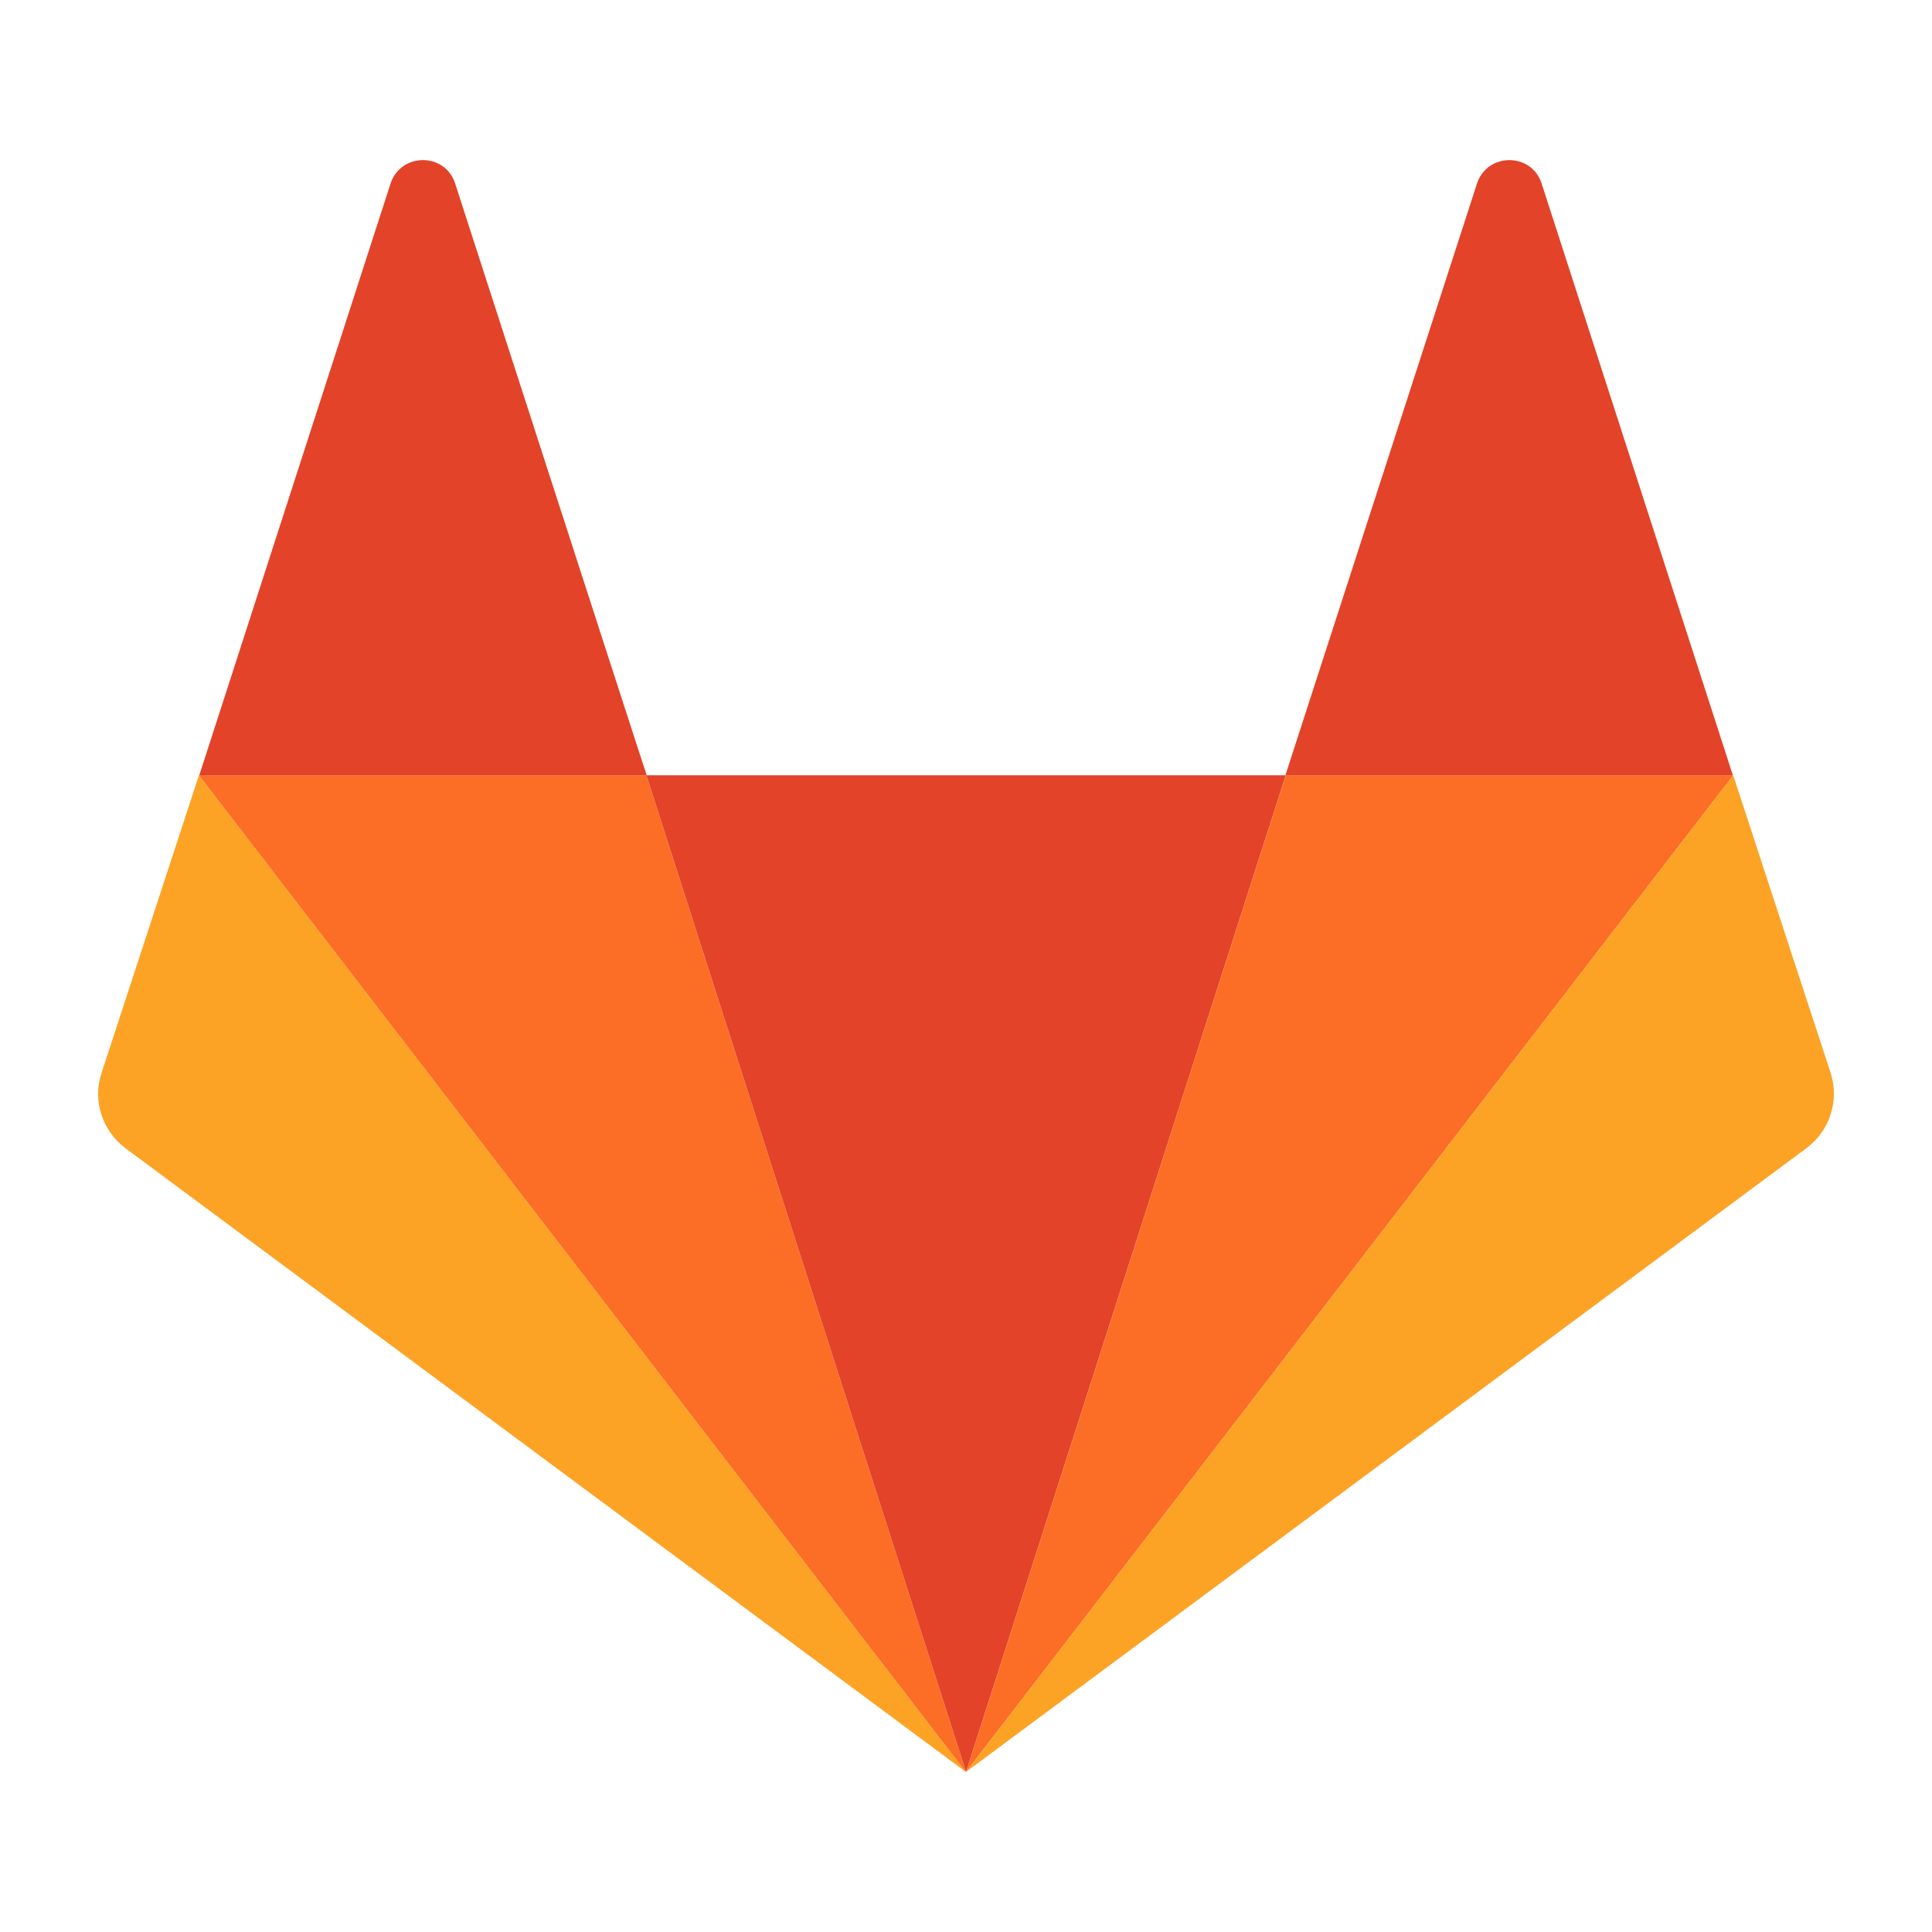
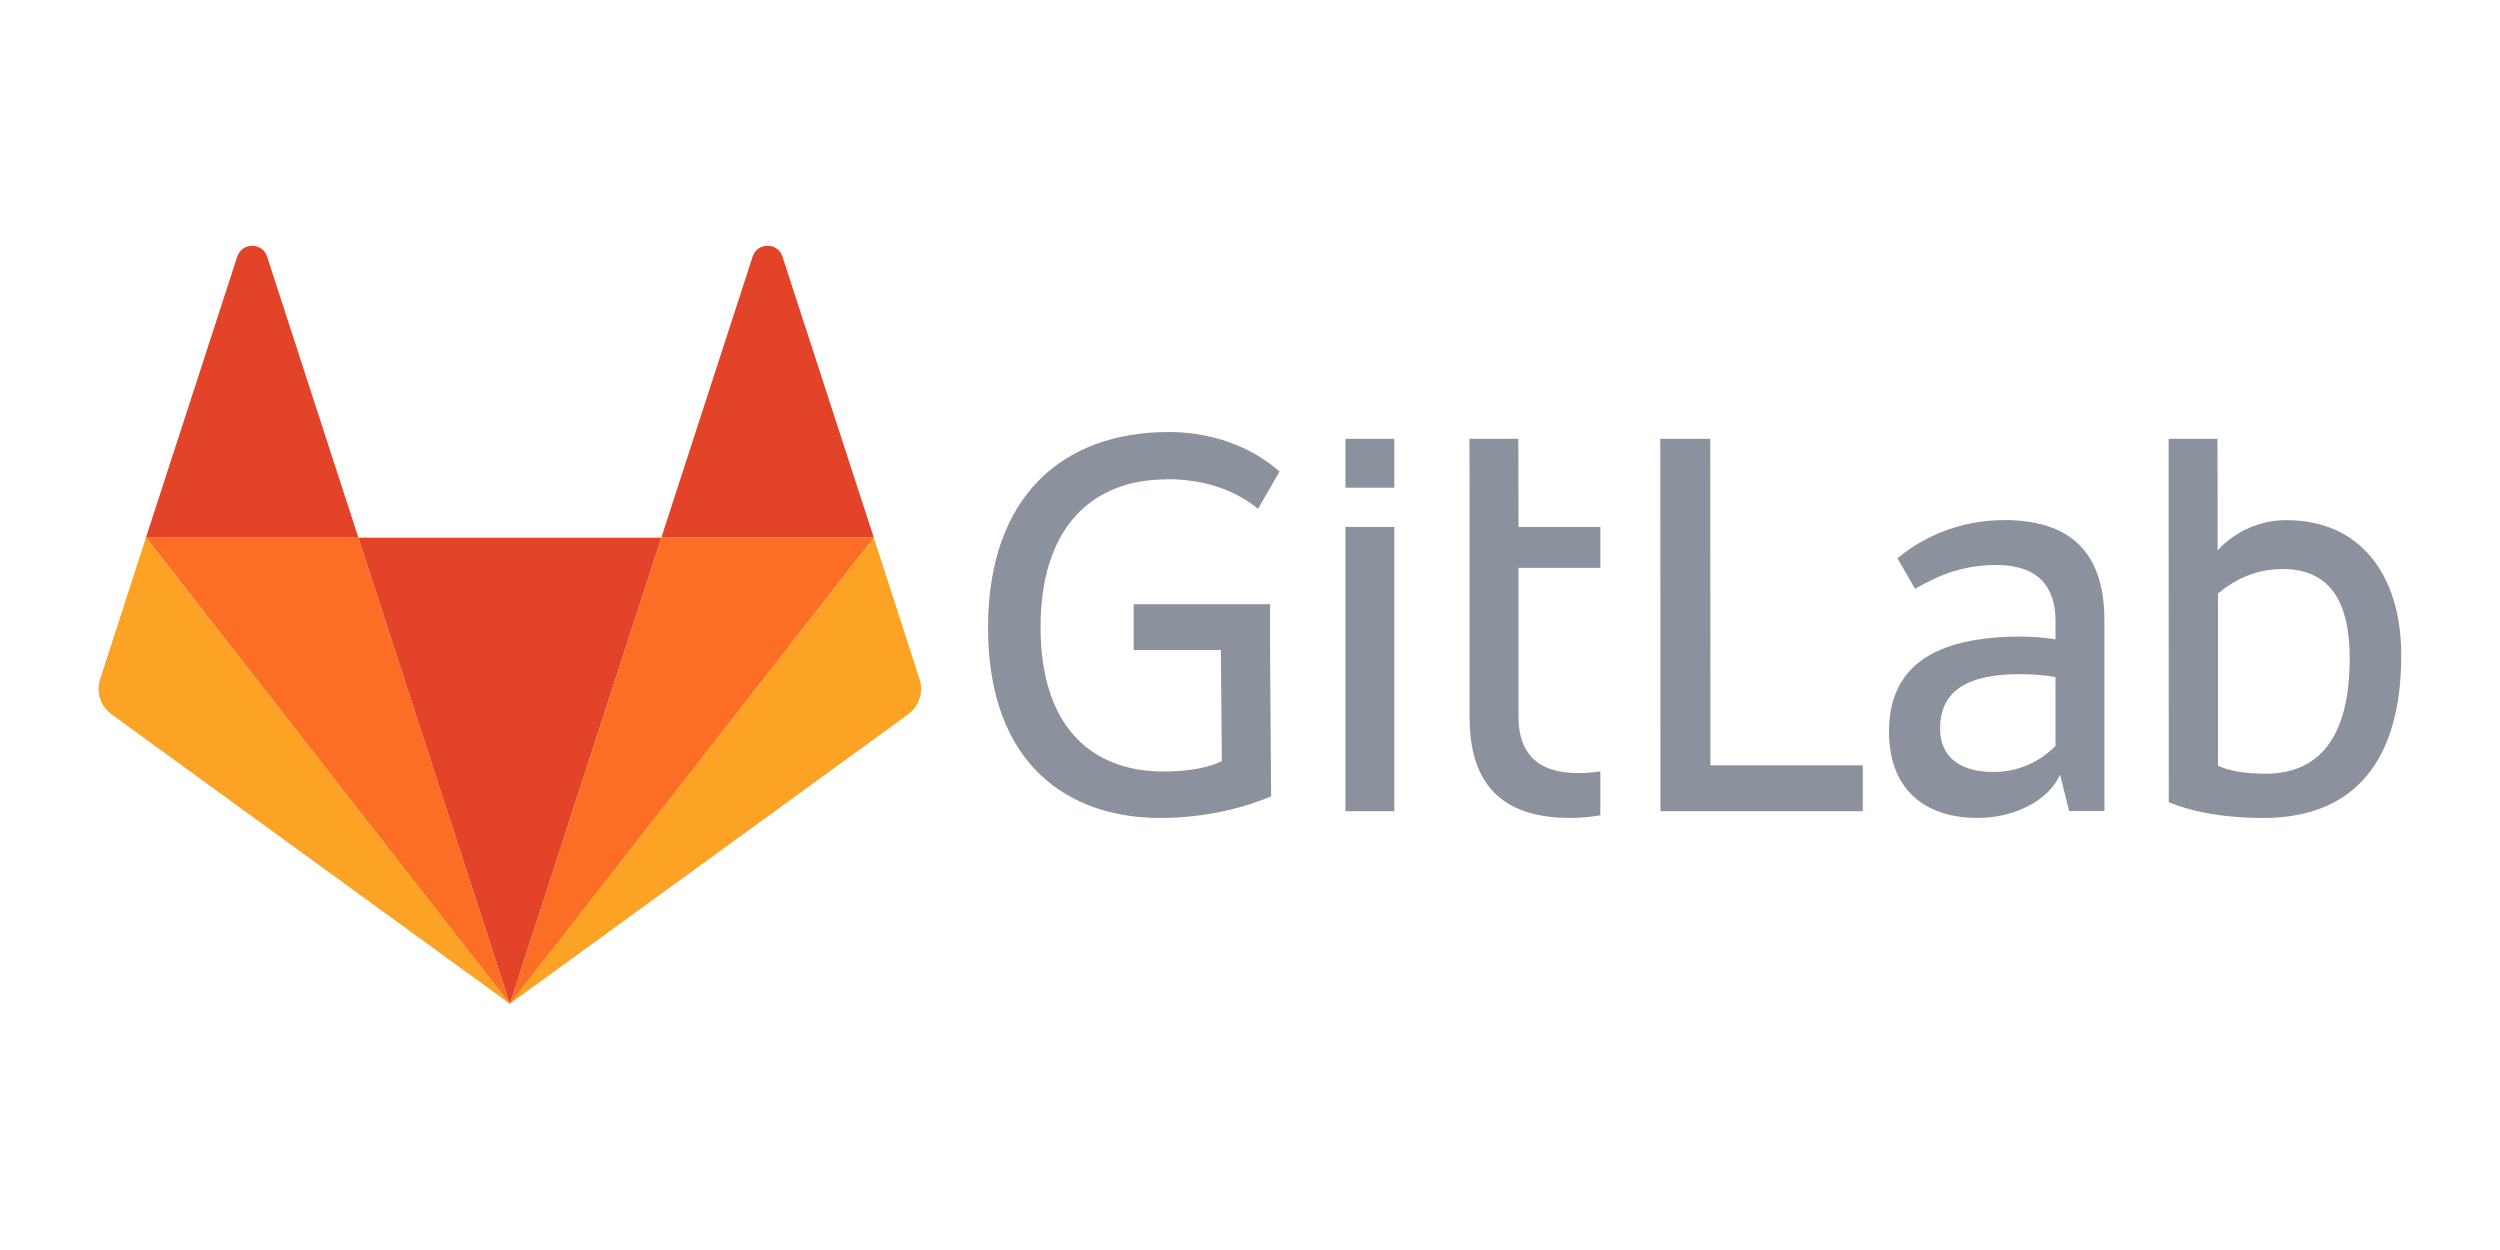
- <svg xmlns="http://www.w3.org/2000/svg" width="56" height="56" viewBox="0 0 56 56" fill="none">
-   <path d="M5.77 22.477L27.993 51.359L3.635 33.281C2.966 32.779 2.681 31.905 2.937 31.118L5.766 22.472L5.77 22.477Z" fill="#FCA326" />
-   <path d="M18.736 22.472L28.001 51.356L27.993 51.359L5.77 22.477L5.776 22.472H18.736Z" fill="#FC6D26" />
-   <path d="M37.267 22.472L28.002 51.359L28.001 51.356L18.736 22.472H18.746H37.258H37.267Z" fill="#E24329" />
-   <path d="M50.235 22.477L28.002 51.359L37.267 22.472H50.228L50.235 22.477Z" fill="#FC6D26" />
-   <path d="M53.068 31.118C53.313 31.905 53.038 32.779 52.36 33.281L28.002 51.359L50.235 22.477L50.238 22.472L53.068 31.118Z" fill="#FCA326" />
-   <path d="M44.677 5.296L50.228 22.472H37.268H37.258L42.819 5.296C43.133 4.422 44.371 4.422 44.677 5.296Z" fill="#E24329" />
-   <path d="M18.746 22.472H18.736H5.776L11.328 5.296C11.642 4.422 12.88 4.422 13.185 5.296C13.185 5.296 18.736 22.472 18.746 22.472Z" fill="#E24329" />
+ <svg xmlns="http://www.w3.org/2000/svg" width="120" height="60" fill-rule="evenodd">
+   <path d="M82.094 21.064h-2.4l.008 17.872h9.713v-2.2H82.1zm16.57 14.734a4.09 4.09 0 0 1-2.974 1.255c-1.828 0-2.565-.9-2.565-2.074 0-1.773 1.228-2.62 3.847-2.62.5 0 1.282.055 1.692.136zM96.18 24.966a8 8 0 0 0-5.105 1.83l.85 1.47c.982-.573 2.183-1.146 3.902-1.146 1.965 0 2.838 1 2.838 2.7v.873c-.382-.082-1.173-.137-1.664-.137-4.202 0-6.33 1.473-6.33 4.557 0 2.756 1.692 4.147 4.256 4.147 1.728 0 3.383-.8 3.956-2.074l.437 1.746h1.692v-9.14c0-2.892-1.255-4.83-4.83-4.83zm12.577 12.17c-.9 0-1.692-.1-2.292-.382v-8.267c.82-.682 1.828-1.173 3.1-1.173 2.32 0 3.22 1.637 3.22 4.284 0 3.765-1.446 5.54-4.038 5.54m1-12.17c-2.146 0-3.3 1.46-3.3 1.46V24.12l-.008-3.056h-2.346L104.1 38.5c1.173.5 2.783.764 4.53.764 4.475 0 6.63-2.865 6.63-7.803 0-3.902-1.992-6.494-5.512-6.494M55.993 23c2.128 0 3.492.7 4.393 1.42l1.032-1.787c-1.406-1.233-3.298-1.896-5.316-1.896-5.102 0-8.676 3.1-8.676 9.386 0 6.576 3.856 9.14 8.267 9.14 2.2 0 4.093-.518 5.32-1.037l-.05-7.026V29h-6.548v2.2H58.6l.05 5.334c-.546.273-1.5.5-2.783.5-3.547 0-5.92-2.23-5.92-6.93 0-4.775 2.456-7.094 6.057-7.094m16.876-1.946h-2.347l.008 3v10.368c0 2.892 1.255 4.83 4.83 4.83a8.1 8.1 0 0 0 1.446-.13v-2.107a7.18 7.18 0 0 1-1.091.082c-1.965 0-2.838-1-2.838-2.7v-7.15h3.93v-1.965h-3.93zm-8.3 17.872h2.347V25.293H64.58zm0-15.526h2.347v-2.347H64.58z" fill="#8c929d" />
+   <path d="M24.473 48.194l7.273-22.385H17.2z" fill="#e24329" />
+   <path d="M24.473 48.193L17.2 25.8H7.006z" fill="#fc6d26" />
+   <path d="M7.006 25.8l-2.2 6.803c-.202.62.02 1.3.547 1.684l19.13 13.9z" fill="#fca326" />
+   <path d="M7.006 25.8H17.2l-4.38-13.482c-.225-.694-1.207-.694-1.432 0z" fill="#e24329" />
+   <path d="M24.473 48.193l7.273-22.385H41.94z" fill="#fc6d26" />
+   <path d="M41.94 25.8l2.2 6.803c.202.62-.02 1.3-.547 1.684l-19.13 13.9z" fill="#fca326" />
+   <path d="M41.94 25.8H31.746l4.38-13.482c.225-.694 1.207-.694 1.432 0z" fill="#e24329" />
</svg>
